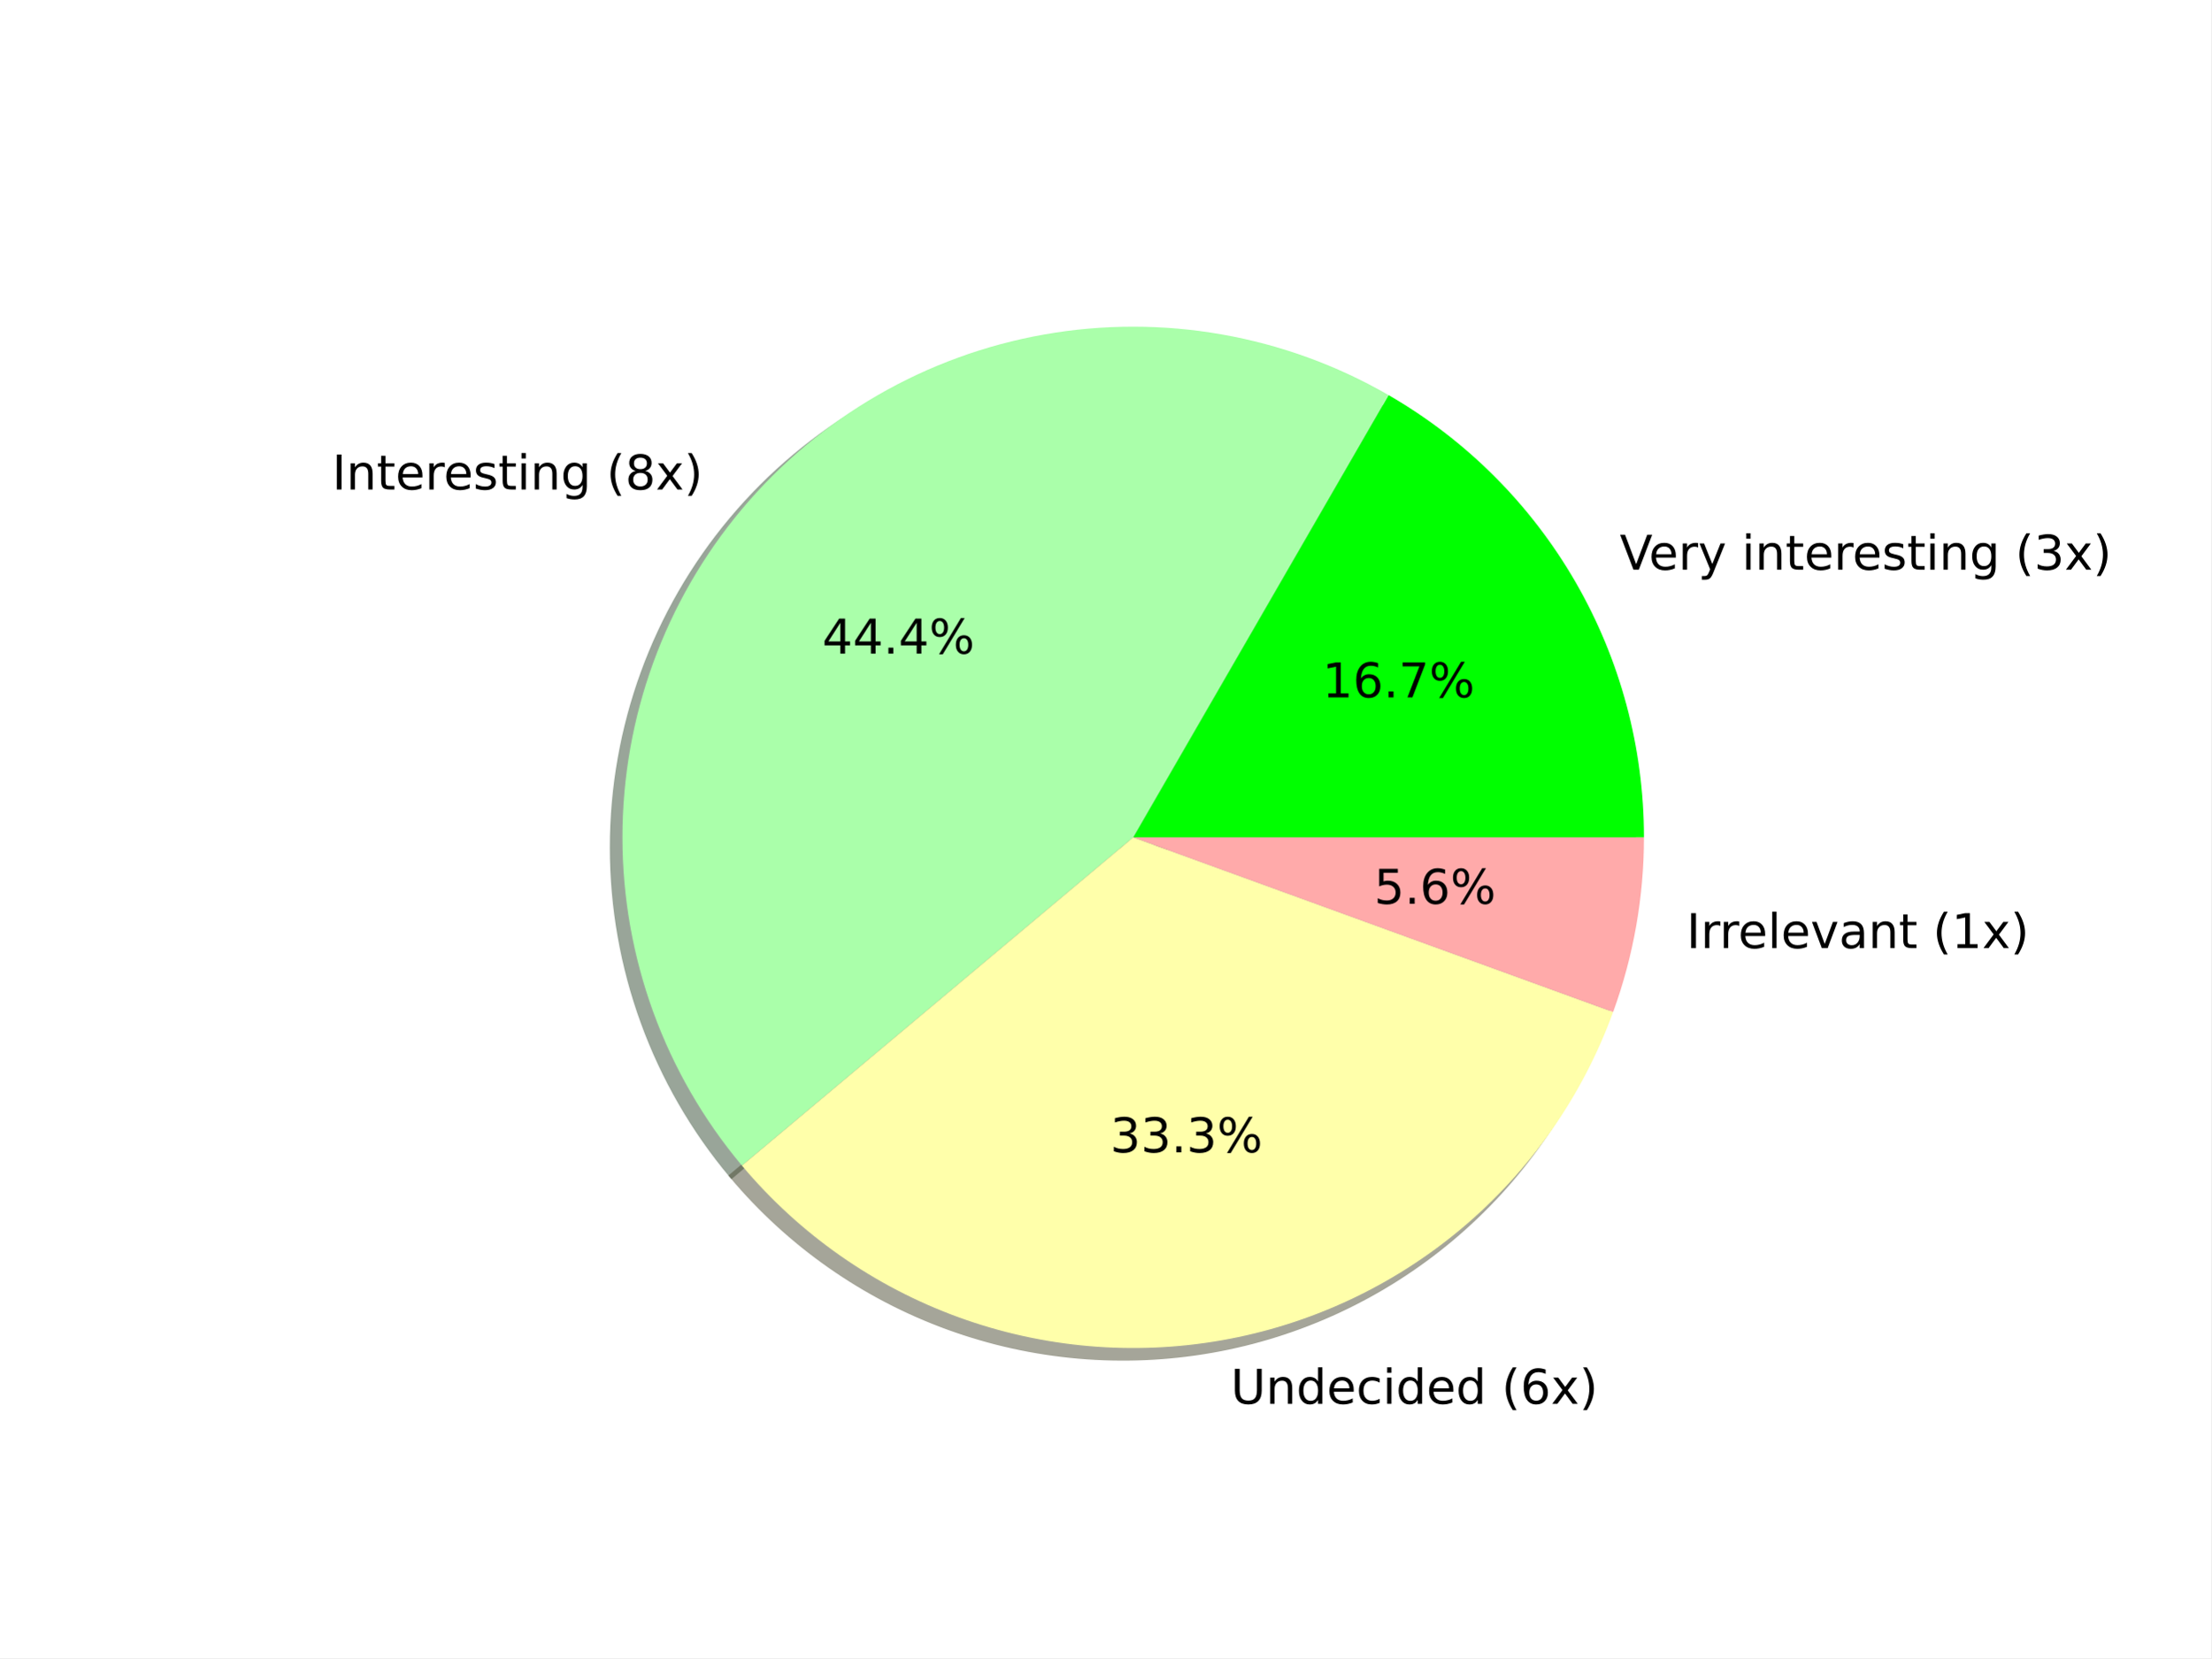
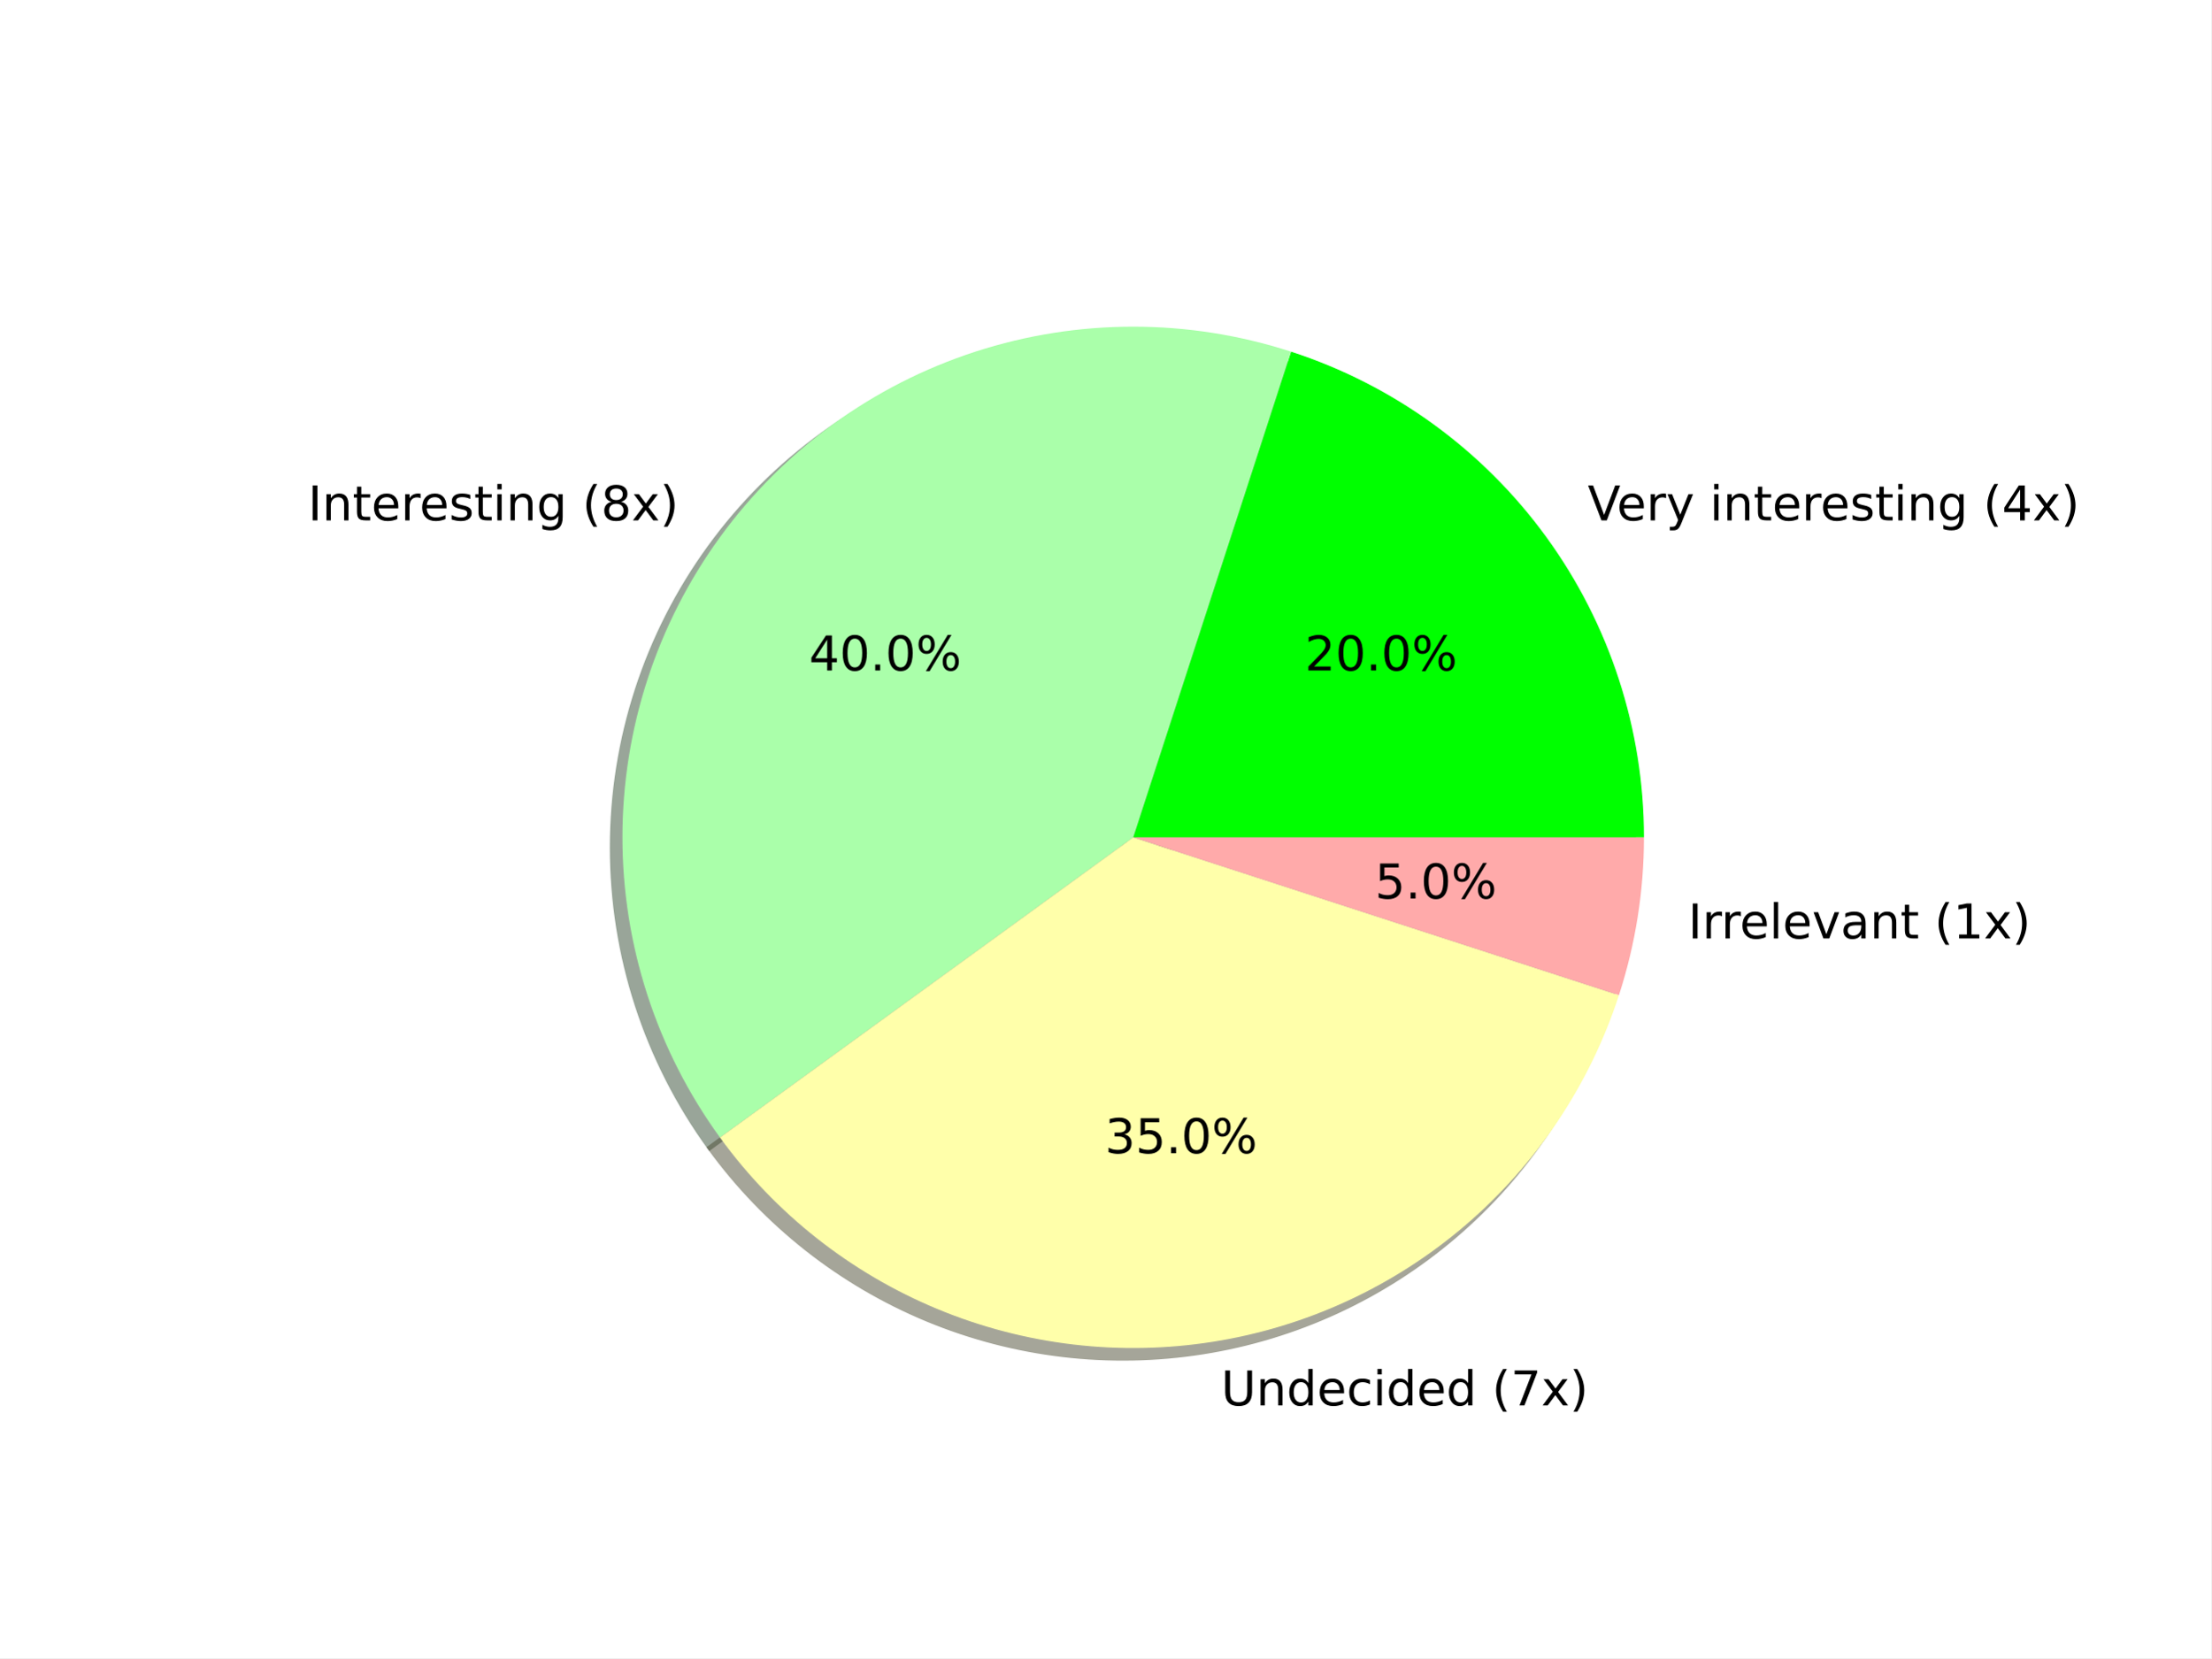
<svg xmlns="http://www.w3.org/2000/svg" xmlns:xlink="http://www.w3.org/1999/xlink" width="460.8pt" height="345.6pt" viewBox="0 0 460.8 345.6" version="1.1">
  <defs>
    <style type="text/css">*{stroke-linejoin: round; stroke-linecap: butt}</style>
  </defs>
  <g id="figure_1">
    <g id="patch_1">
      <path d="M 0 345.6  L 460.8 345.6  L 460.8 0  L 0 0  z " style="fill: #ffffff" />
    </g>
    <g id="axes_1">
      <g id="patch_2">
-         <path d="M 340.476 176.657  C 340.476 157.973 335.557 139.615 326.215 123.434  C 316.873 107.254 303.434 93.815 287.254 84.473  L 234.031 176.657  L 340.476 176.657  z " style="fill: #004c00; opacity: 0.5; stroke: #004c00; stroke-linejoin: miter" />
+         <path d="M 340.476 176.657  C 340.476 154.181 333.357 132.273 320.147 114.09  C 306.936 95.907 288.3 82.367 266.924 75.422  L 234.031 176.657  L 340.476 176.657  z " style="fill: #004c00; opacity: 0.5; stroke: #004c00; stroke-linejoin: miter" />
      </g>
      <g id="patch_3">
-         <path d="M 287.254 84.473  C 265.586 71.963 240.187 67.485 215.547 71.829  C 190.908 76.174 168.572 89.069 152.49 108.236  C 136.407 127.402 127.586 151.637 127.586 176.657  C 127.586 201.676 136.407 225.912 152.49 245.078  L 234.031 176.657  L 287.254 84.473  z " style="fill: #334c33; opacity: 0.5; stroke: #334c33; stroke-linejoin: miter" />
+         <path d="M 266.924 75.422  C 245.549 68.477 222.513 68.477 201.138 75.422  C 179.762 82.367 161.126 95.907 147.915 114.09  C 134.705 132.273 127.586 154.181 127.586 176.657  C 127.586 199.132 134.705 221.041 147.915 239.224  L 234.031 176.657  L 266.924 75.422  z " style="fill: #334c33; opacity: 0.5; stroke: #334c33; stroke-linejoin: miter" />
      </g>
      <g id="patch_4">
-         <path d="M 152.49 245.078  C 164.499 259.391 180.068 270.292 197.625 276.682  C 215.182 283.072 234.115 284.729 252.515 281.485  C 270.915 278.24 288.14 270.208 302.453 258.198  C 316.765 246.189 327.666 230.62 334.057 213.063  L 234.031 176.657  L 152.49 245.078  z " style="fill: #4c4c33; opacity: 0.5; stroke: #4c4c33; stroke-linejoin: miter" />
+         <path d="M 147.915 239.224  C 159.453 255.104 175.162 267.487 193.296 274.999  C 211.431 282.511 231.295 284.862 250.683 281.791  C 270.07 278.721 288.235 270.346 303.161 257.598  C 318.087 244.85 329.2 228.218 335.266 209.55  L 234.031 176.657  L 147.915 239.224  z " style="fill: #4c4c33; opacity: 0.5; stroke: #4c4c33; stroke-linejoin: miter" />
      </g>
      <g id="patch_5">
-         <path d="M 334.057 213.063  C 336.176 207.24 337.783 201.243 338.859 195.141  C 339.935 189.038 340.476 182.854 340.476 176.657  L 234.031 176.657  L 334.057 213.063  z " style="fill: #4c3333; opacity: 0.5; stroke: #4c3333; stroke-linejoin: miter" />
+         <path d="M 335.266 209.55  C 336.989 204.247 338.293 198.816 339.165 193.309  C 340.038 187.801 340.476 182.233 340.476 176.657  L 234.031 176.657  L 335.266 209.55  z " style="fill: #4c3333; opacity: 0.5; stroke: #4c3333; stroke-linejoin: miter" />
      </g>
      <g id="patch_6">
-         <path d="M 342.605 174.528  C 342.605 155.844 337.686 137.486 328.344 121.306  C 319.002 105.125 305.563 91.686 289.382 82.344  L 236.16 174.528  L 342.605 174.528  z " style="fill: #00ff00" />
+         <path d="M 342.605 174.528  C 342.605 152.053 335.486 130.144 322.276 111.961  C 309.065 93.778 290.429 80.238 269.053 73.293  L 236.16 174.528  L 342.605 174.528  z " style="fill: #00ff00" />
      </g>
      <g id="patch_7">
-         <path d="M 289.382 82.344  C 267.715 69.834 242.315 65.356 217.676 69.7  C 193.037 74.045 170.701 86.941 154.619 106.107  C 138.536 125.273 129.715 149.509 129.715 174.528  C 129.715 199.548 138.536 223.783 154.619 242.949  L 236.16 174.528  L 289.382 82.344  z " style="fill: #aaffaa" />
+         <path d="M 269.053 73.293  C 247.678 66.348 224.642 66.348 203.267 73.293  C 181.891 80.238 163.255 93.778 150.044 111.961  C 136.834 130.144 129.715 152.053 129.715 174.528  C 129.715 197.003 136.834 218.912 150.044 237.095  L 236.16 174.528  L 269.053 73.293  z " style="fill: #aaffaa" />
      </g>
      <g id="patch_8">
-         <path d="M 154.619 242.949  C 166.628 257.262 182.197 268.163 199.754 274.553  C 217.311 280.944 236.244 282.6 254.644 279.356  C 273.044 276.111 290.269 268.079 304.581 256.069  C 318.894 244.06 329.795 228.491 336.185 210.934  L 236.16 174.528  L 154.619 242.949  z " style="fill: #ffffaa" />
+         <path d="M 150.044 237.095  C 161.582 252.975 177.29 265.358 195.425 272.87  C 213.56 280.382 233.424 282.733 252.812 279.662  C 272.199 276.592 290.364 268.217 305.29 255.469  C 320.216 242.721 331.329 226.09 337.395 207.421  L 236.16 174.528  L 150.044 237.095  z " style="fill: #ffffaa" />
      </g>
      <g id="patch_9">
-         <path d="M 336.185 210.934  C 338.305 205.111 339.912 199.114 340.988 193.012  C 342.064 186.909 342.605 180.725 342.605 174.528  L 236.16 174.528  L 336.185 210.934  z " style="fill: #ffaaaa" />
+         <path d="M 337.395 207.421  C 339.118 202.118 340.422 196.687 341.294 191.18  C 342.167 185.672 342.605 180.104 342.605 174.528  L 236.16 174.528  L 337.395 207.421  z " style="fill: #ffaaaa" />
      </g>
      <g id="matplotlib.axis_1" />
      <g id="matplotlib.axis_2" />
      <g id="text_1">
-         <g transform="translate(337.5623 118.7427)scale(0.1 -0.1)">
+         <g transform="translate(330.8872 108.464)scale(0.1 -0.1)">
          <defs>
            <path id="DejaVuSans-56" d="M 1831 0  L 50 4666  L 709 4666  L 2188 738  L 3669 4666  L 4325 4666  L 2547 0  L 1831 0  z " transform="scale(0.015625)" />
            <path id="DejaVuSans-65" d="M 3597 1894  L 3597 1613  L 953 1613  Q 991 1019 1311 708  Q 1631 397 2203 397  Q 2534 397 2845 478  Q 3156 559 3463 722  L 3463 178  Q 3153 47 2828 -22  Q 2503 -91 2169 -91  Q 1331 -91 842 396  Q 353 884 353 1716  Q 353 2575 817 3079  Q 1281 3584 2069 3584  Q 2775 3584 3186 3129  Q 3597 2675 3597 1894  z M 3022 2063  Q 3016 2534 2758 2815  Q 2500 3097 2075 3097  Q 1594 3097 1305 2825  Q 1016 2553 972 2059  L 3022 2063  z " transform="scale(0.015625)" />
            <path id="DejaVuSans-72" d="M 2631 2963  Q 2534 3019 2420 3045  Q 2306 3072 2169 3072  Q 1681 3072 1420 2755  Q 1159 2438 1159 1844  L 1159 0  L 581 0  L 581 3500  L 1159 3500  L 1159 2956  Q 1341 3275 1631 3429  Q 1922 3584 2338 3584  Q 2397 3584 2469 3576  Q 2541 3569 2628 3553  L 2631 2963  z " transform="scale(0.015625)" />
            <path id="DejaVuSans-79" d="M 2059 -325  Q 1816 -950 1584 -1140  Q 1353 -1331 966 -1331  L 506 -1331  L 506 -850  L 844 -850  Q 1081 -850 1212 -737  Q 1344 -625 1503 -206  L 1606 56  L 191 3500  L 800 3500  L 1894 763  L 2988 3500  L 3597 3500  L 2059 -325  z " transform="scale(0.015625)" />
            <path id="DejaVuSans-20" transform="scale(0.015625)" />
            <path id="DejaVuSans-69" d="M 603 3500  L 1178 3500  L 1178 0  L 603 0  L 603 3500  z M 603 4863  L 1178 4863  L 1178 4134  L 603 4134  L 603 4863  z " transform="scale(0.015625)" />
            <path id="DejaVuSans-6e" d="M 3513 2113  L 3513 0  L 2938 0  L 2938 2094  Q 2938 2591 2744 2837  Q 2550 3084 2163 3084  Q 1697 3084 1428 2787  Q 1159 2491 1159 1978  L 1159 0  L 581 0  L 581 3500  L 1159 3500  L 1159 2956  Q 1366 3272 1645 3428  Q 1925 3584 2291 3584  Q 2894 3584 3203 3211  Q 3513 2838 3513 2113  z " transform="scale(0.015625)" />
            <path id="DejaVuSans-74" d="M 1172 4494  L 1172 3500  L 2356 3500  L 2356 3053  L 1172 3053  L 1172 1153  Q 1172 725 1289 603  Q 1406 481 1766 481  L 2356 481  L 2356 0  L 1766 0  Q 1100 0 847 248  Q 594 497 594 1153  L 594 3053  L 172 3053  L 172 3500  L 594 3500  L 594 4494  L 1172 4494  z " transform="scale(0.015625)" />
            <path id="DejaVuSans-73" d="M 2834 3397  L 2834 2853  Q 2591 2978 2328 3040  Q 2066 3103 1784 3103  Q 1356 3103 1142 2972  Q 928 2841 928 2578  Q 928 2378 1081 2264  Q 1234 2150 1697 2047  L 1894 2003  Q 2506 1872 2764 1633  Q 3022 1394 3022 966  Q 3022 478 2636 193  Q 2250 -91 1575 -91  Q 1294 -91 989 -36  Q 684 19 347 128  L 347 722  Q 666 556 975 473  Q 1284 391 1588 391  Q 1994 391 2212 530  Q 2431 669 2431 922  Q 2431 1156 2273 1281  Q 2116 1406 1581 1522  L 1381 1569  Q 847 1681 609 1914  Q 372 2147 372 2553  Q 372 3047 722 3315  Q 1072 3584 1716 3584  Q 2034 3584 2315 3537  Q 2597 3491 2834 3397  z " transform="scale(0.015625)" />
            <path id="DejaVuSans-67" d="M 2906 1791  Q 2906 2416 2648 2759  Q 2391 3103 1925 3103  Q 1463 3103 1205 2759  Q 947 2416 947 1791  Q 947 1169 1205 825  Q 1463 481 1925 481  Q 2391 481 2648 825  Q 2906 1169 2906 1791  z M 3481 434  Q 3481 -459 3084 -895  Q 2688 -1331 1869 -1331  Q 1566 -1331 1297 -1286  Q 1028 -1241 775 -1147  L 775 -588  Q 1028 -725 1275 -790  Q 1522 -856 1778 -856  Q 2344 -856 2625 -561  Q 2906 -266 2906 331  L 2906 616  Q 2728 306 2450 153  Q 2172 0 1784 0  Q 1141 0 747 490  Q 353 981 353 1791  Q 353 2603 747 3093  Q 1141 3584 1784 3584  Q 2172 3584 2450 3431  Q 2728 3278 2906 2969  L 2906 3500  L 3481 3500  L 3481 434  z " transform="scale(0.015625)" />
            <path id="DejaVuSans-28" d="M 1984 4856  Q 1566 4138 1362 3434  Q 1159 2731 1159 2009  Q 1159 1288 1364 580  Q 1569 -128 1984 -844  L 1484 -844  Q 1016 -109 783 600  Q 550 1309 550 2009  Q 550 2706 781 3412  Q 1013 4119 1484 4856  L 1984 4856  z " transform="scale(0.015625)" />
-             <path id="DejaVuSans-33" d="M 2597 2516  Q 3050 2419 3304 2112  Q 3559 1806 3559 1356  Q 3559 666 3084 287  Q 2609 -91 1734 -91  Q 1441 -91 1130 -33  Q 819 25 488 141  L 488 750  Q 750 597 1062 519  Q 1375 441 1716 441  Q 2309 441 2620 675  Q 2931 909 2931 1356  Q 2931 1769 2642 2001  Q 2353 2234 1838 2234  L 1294 2234  L 1294 2753  L 1863 2753  Q 2328 2753 2575 2939  Q 2822 3125 2822 3475  Q 2822 3834 2567 4026  Q 2313 4219 1838 4219  Q 1578 4219 1281 4162  Q 984 4106 628 3988  L 628 4550  Q 988 4650 1302 4700  Q 1616 4750 1894 4750  Q 2613 4750 3031 4423  Q 3450 4097 3450 3541  Q 3450 3153 3228 2886  Q 3006 2619 2597 2516  z " transform="scale(0.015625)" />
+             <path id="DejaVuSans-34" d="M 2419 4116  L 825 1625  L 2419 1625  L 2419 4116  z M 2253 4666  L 3047 4666  L 3047 1625  L 3713 1625  L 3713 1100  L 3047 1100  L 3047 0  L 2419 0  L 2419 1100  L 313 1100  L 313 1709  L 2253 4666  z " transform="scale(0.015625)" />
            <path id="DejaVuSans-78" d="M 3513 3500  L 2247 1797  L 3578 0  L 2900 0  L 1881 1375  L 863 0  L 184 0  L 1544 1831  L 300 3500  L 978 3500  L 1906 2253  L 2834 3500  L 3513 3500  z " transform="scale(0.015625)" />
            <path id="DejaVuSans-29" d="M 513 4856  L 1013 4856  Q 1481 4119 1714 3412  Q 1947 2706 1947 2009  Q 1947 1309 1714 600  Q 1481 -109 1013 -844  L 513 -844  Q 928 -128 1133 580  Q 1338 1288 1338 2009  Q 1338 2731 1133 3434  Q 928 4138 513 4856  z " transform="scale(0.015625)" />
          </defs>
          <use xlink:href="#DejaVuSans-56" />
          <use xlink:href="#DejaVuSans-65" x="60.658" />
          <use xlink:href="#DejaVuSans-72" x="122.182" />
          <use xlink:href="#DejaVuSans-79" x="163.295" />
          <use xlink:href="#DejaVuSans-20" x="222.475" />
          <use xlink:href="#DejaVuSans-69" x="254.262" />
          <use xlink:href="#DejaVuSans-6e" x="282.045" />
          <use xlink:href="#DejaVuSans-74" x="345.424" />
          <use xlink:href="#DejaVuSans-65" x="384.633" />
          <use xlink:href="#DejaVuSans-72" x="446.156" />
          <use xlink:href="#DejaVuSans-65" x="485.02" />
          <use xlink:href="#DejaVuSans-73" x="546.543" />
          <use xlink:href="#DejaVuSans-74" x="598.643" />
          <use xlink:href="#DejaVuSans-69" x="637.852" />
          <use xlink:href="#DejaVuSans-6e" x="665.635" />
          <use xlink:href="#DejaVuSans-67" x="729.014" />
          <use xlink:href="#DejaVuSans-20" x="792.49" />
          <use xlink:href="#DejaVuSans-28" x="824.277" />
-           <use xlink:href="#DejaVuSans-33" x="863.291" />
+           <use xlink:href="#DejaVuSans-34" x="863.291" />
          <use xlink:href="#DejaVuSans-78" x="926.914" />
          <use xlink:href="#DejaVuSans-29" x="986.094" />
        </g>
      </g>
      <g id="text_2">
-         <g transform="translate(275.5867 145.3539)scale(0.1 -0.1)">
+         <g transform="translate(271.9458 139.7474)scale(0.1 -0.1)">
          <defs>
-             <path id="DejaVuSans-31" d="M 794 531  L 1825 531  L 1825 4091  L 703 3866  L 703 4441  L 1819 4666  L 2450 4666  L 2450 531  L 3481 531  L 3481 0  L 794 0  L 794 531  z " transform="scale(0.015625)" />
-             <path id="DejaVuSans-36" d="M 2113 2584  Q 1688 2584 1439 2293  Q 1191 2003 1191 1497  Q 1191 994 1439 701  Q 1688 409 2113 409  Q 2538 409 2786 701  Q 3034 994 3034 1497  Q 3034 2003 2786 2293  Q 2538 2584 2113 2584  z M 3366 4563  L 3366 3988  Q 3128 4100 2886 4159  Q 2644 4219 2406 4219  Q 1781 4219 1451 3797  Q 1122 3375 1075 2522  Q 1259 2794 1537 2939  Q 1816 3084 2150 3084  Q 2853 3084 3261 2657  Q 3669 2231 3669 1497  Q 3669 778 3244 343  Q 2819 -91 2113 -91  Q 1303 -91 875 529  Q 447 1150 447 2328  Q 447 3434 972 4092  Q 1497 4750 2381 4750  Q 2619 4750 2861 4703  Q 3103 4656 3366 4563  z " transform="scale(0.015625)" />
+             <path id="DejaVuSans-32" d="M 1228 531  L 3431 531  L 3431 0  L 469 0  L 469 531  Q 828 903 1448 1529  Q 2069 2156 2228 2338  Q 2531 2678 2651 2914  Q 2772 3150 2772 3378  Q 2772 3750 2511 3984  Q 2250 4219 1831 4219  Q 1534 4219 1204 4116  Q 875 4013 500 3803  L 500 4441  Q 881 4594 1212 4672  Q 1544 4750 1819 4750  Q 2544 4750 2975 4387  Q 3406 4025 3406 3419  Q 3406 3131 3298 2873  Q 3191 2616 2906 2266  Q 2828 2175 2409 1742  Q 1991 1309 1228 531  z " transform="scale(0.015625)" />
+             <path id="DejaVuSans-30" d="M 2034 4250  Q 1547 4250 1301 3770  Q 1056 3291 1056 2328  Q 1056 1369 1301 889  Q 1547 409 2034 409  Q 2525 409 2770 889  Q 3016 1369 3016 2328  Q 3016 3291 2770 3770  Q 2525 4250 2034 4250  z M 2034 4750  Q 2819 4750 3233 4129  Q 3647 3509 3647 2328  Q 3647 1150 3233 529  Q 2819 -91 2034 -91  Q 1250 -91 836 529  Q 422 1150 422 2328  Q 422 3509 836 4129  Q 1250 4750 2034 4750  z " transform="scale(0.015625)" />
            <path id="DejaVuSans-2e" d="M 684 794  L 1344 794  L 1344 0  L 684 0  L 684 794  z " transform="scale(0.015625)" />
-             <path id="DejaVuSans-37" d="M 525 4666  L 3525 4666  L 3525 4397  L 1831 0  L 1172 0  L 2766 4134  L 525 4134  L 525 4666  z " transform="scale(0.015625)" />
            <path id="DejaVuSans-25" d="M 4653 2053  Q 4381 2053 4226 1822  Q 4072 1591 4072 1178  Q 4072 772 4226 539  Q 4381 306 4653 306  Q 4919 306 5073 539  Q 5228 772 5228 1178  Q 5228 1588 5073 1820  Q 4919 2053 4653 2053  z M 4653 2450  Q 5147 2450 5437 2106  Q 5728 1763 5728 1178  Q 5728 594 5436 251  Q 5144 -91 4653 -91  Q 4153 -91 3862 251  Q 3572 594 3572 1178  Q 3572 1766 3864 2108  Q 4156 2450 4653 2450  z M 1428 4353  Q 1159 4353 1004 4120  Q 850 3888 850 3481  Q 850 3069 1003 2837  Q 1156 2606 1428 2606  Q 1700 2606 1854 2837  Q 2009 3069 2009 3481  Q 2009 3884 1853 4118  Q 1697 4353 1428 4353  z M 4250 4750  L 4750 4750  L 1831 -91  L 1331 -91  L 4250 4750  z M 1428 4750  Q 1922 4750 2215 4408  Q 2509 4066 2509 3481  Q 2509 2891 2217 2550  Q 1925 2209 1428 2209  Q 931 2209 642 2551  Q 353 2894 353 3481  Q 353 4063 643 4406  Q 934 4750 1428 4750  z " transform="scale(0.015625)" />
          </defs>
-           <use xlink:href="#DejaVuSans-31" />
-           <use xlink:href="#DejaVuSans-36" x="63.623" />
+           <use xlink:href="#DejaVuSans-32" />
+           <use xlink:href="#DejaVuSans-30" x="63.623" />
          <use xlink:href="#DejaVuSans-2e" x="127.246" />
-           <use xlink:href="#DejaVuSans-37" x="159.033" />
+           <use xlink:href="#DejaVuSans-30" x="159.033" />
          <use xlink:href="#DejaVuSans-25" x="222.656" />
        </g>
      </g>
      <g id="text_3">
-         <g transform="translate(69.20816 102.0238)scale(0.1 -0.1)">
+         <g transform="translate(64.17653 108.464)scale(0.1 -0.1)">
          <defs>
            <path id="DejaVuSans-49" d="M 628 4666  L 1259 4666  L 1259 0  L 628 0  L 628 4666  z " transform="scale(0.015625)" />
            <path id="DejaVuSans-38" d="M 2034 2216  Q 1584 2216 1326 1975  Q 1069 1734 1069 1313  Q 1069 891 1326 650  Q 1584 409 2034 409  Q 2484 409 2743 651  Q 3003 894 3003 1313  Q 3003 1734 2745 1975  Q 2488 2216 2034 2216  z M 1403 2484  Q 997 2584 770 2862  Q 544 3141 544 3541  Q 544 4100 942 4425  Q 1341 4750 2034 4750  Q 2731 4750 3128 4425  Q 3525 4100 3525 3541  Q 3525 3141 3298 2862  Q 3072 2584 2669 2484  Q 3125 2378 3379 2068  Q 3634 1759 3634 1313  Q 3634 634 3220 271  Q 2806 -91 2034 -91  Q 1263 -91 848 271  Q 434 634 434 1313  Q 434 1759 690 2068  Q 947 2378 1403 2484  z M 1172 3481  Q 1172 3119 1398 2916  Q 1625 2713 2034 2713  Q 2441 2713 2670 2916  Q 2900 3119 2900 3481  Q 2900 3844 2670 4047  Q 2441 4250 2034 4250  Q 1625 4250 1398 4047  Q 1172 3844 1172 3481  z " transform="scale(0.015625)" />
          </defs>
          <use xlink:href="#DejaVuSans-49" />
          <use xlink:href="#DejaVuSans-6e" x="29.492" />
          <use xlink:href="#DejaVuSans-74" x="92.871" />
          <use xlink:href="#DejaVuSans-65" x="132.08" />
          <use xlink:href="#DejaVuSans-72" x="193.604" />
          <use xlink:href="#DejaVuSans-65" x="232.467" />
          <use xlink:href="#DejaVuSans-73" x="293.99" />
          <use xlink:href="#DejaVuSans-74" x="346.09" />
          <use xlink:href="#DejaVuSans-69" x="385.299" />
          <use xlink:href="#DejaVuSans-6e" x="413.082" />
          <use xlink:href="#DejaVuSans-67" x="476.461" />
          <use xlink:href="#DejaVuSans-20" x="539.938" />
          <use xlink:href="#DejaVuSans-28" x="571.725" />
          <use xlink:href="#DejaVuSans-38" x="610.738" />
          <use xlink:href="#DejaVuSans-78" x="674.361" />
          <use xlink:href="#DejaVuSans-29" x="733.541" />
        </g>
      </g>
      <g id="text_4">
-         <g transform="translate(171.3515 136.2345)scale(0.1 -0.1)">
-           <defs>
-             <path id="DejaVuSans-34" d="M 2419 4116  L 825 1625  L 2419 1625  L 2419 4116  z M 2253 4666  L 3047 4666  L 3047 1625  L 3713 1625  L 3713 1100  L 3047 1100  L 3047 0  L 2419 0  L 2419 1100  L 313 1100  L 313 1709  L 2253 4666  z " transform="scale(0.015625)" />
-           </defs>
+         <g transform="translate(168.607 139.7474)scale(0.1 -0.1)">
          <use xlink:href="#DejaVuSans-34" />
-           <use xlink:href="#DejaVuSans-34" x="63.623" />
+           <use xlink:href="#DejaVuSans-30" x="63.623" />
          <use xlink:href="#DejaVuSans-2e" x="127.246" />
-           <use xlink:href="#DejaVuSans-34" x="159.033" />
+           <use xlink:href="#DejaVuSans-30" x="159.033" />
          <use xlink:href="#DejaVuSans-25" x="222.656" />
        </g>
      </g>
      <g id="text_5">
-         <g transform="translate(256.4923 292.5978)scale(0.1 -0.1)">
+         <g transform="translate(254.4768 292.9351)scale(0.1 -0.1)">
          <defs>
            <path id="DejaVuSans-55" d="M 556 4666  L 1191 4666  L 1191 1831  Q 1191 1081 1462 751  Q 1734 422 2344 422  Q 2950 422 3222 751  Q 3494 1081 3494 1831  L 3494 4666  L 4128 4666  L 4128 1753  Q 4128 841 3676 375  Q 3225 -91 2344 -91  Q 1459 -91 1007 375  Q 556 841 556 1753  L 556 4666  z " transform="scale(0.015625)" />
            <path id="DejaVuSans-64" d="M 2906 2969  L 2906 4863  L 3481 4863  L 3481 0  L 2906 0  L 2906 525  Q 2725 213 2448 61  Q 2172 -91 1784 -91  Q 1150 -91 751 415  Q 353 922 353 1747  Q 353 2572 751 3078  Q 1150 3584 1784 3584  Q 2172 3584 2448 3432  Q 2725 3281 2906 2969  z M 947 1747  Q 947 1113 1208 752  Q 1469 391 1925 391  Q 2381 391 2643 752  Q 2906 1113 2906 1747  Q 2906 2381 2643 2742  Q 2381 3103 1925 3103  Q 1469 3103 1208 2742  Q 947 2381 947 1747  z " transform="scale(0.015625)" />
            <path id="DejaVuSans-63" d="M 3122 3366  L 3122 2828  Q 2878 2963 2633 3030  Q 2388 3097 2138 3097  Q 1578 3097 1268 2742  Q 959 2388 959 1747  Q 959 1106 1268 751  Q 1578 397 2138 397  Q 2388 397 2633 464  Q 2878 531 3122 666  L 3122 134  Q 2881 22 2623 -34  Q 2366 -91 2075 -91  Q 1284 -91 818 406  Q 353 903 353 1747  Q 353 2603 823 3093  Q 1294 3584 2113 3584  Q 2378 3584 2631 3529  Q 2884 3475 3122 3366  z " transform="scale(0.015625)" />
+             <path id="DejaVuSans-37" d="M 525 4666  L 3525 4666  L 3525 4397  L 1831 0  L 1172 0  L 2766 4134  L 525 4134  L 525 4666  z " transform="scale(0.015625)" />
          </defs>
          <use xlink:href="#DejaVuSans-55" />
          <use xlink:href="#DejaVuSans-6e" x="73.193" />
          <use xlink:href="#DejaVuSans-64" x="136.572" />
          <use xlink:href="#DejaVuSans-65" x="200.049" />
          <use xlink:href="#DejaVuSans-63" x="261.572" />
          <use xlink:href="#DejaVuSans-69" x="316.553" />
          <use xlink:href="#DejaVuSans-64" x="344.336" />
          <use xlink:href="#DejaVuSans-65" x="407.812" />
          <use xlink:href="#DejaVuSans-64" x="469.336" />
          <use xlink:href="#DejaVuSans-20" x="532.812" />
          <use xlink:href="#DejaVuSans-28" x="564.6" />
-           <use xlink:href="#DejaVuSans-36" x="603.613" />
+           <use xlink:href="#DejaVuSans-37" x="603.613" />
          <use xlink:href="#DejaVuSans-78" x="667.236" />
          <use xlink:href="#DejaVuSans-29" x="726.416" />
        </g>
      </g>
      <g id="text_6">
-         <g transform="translate(231.3668 240.184)scale(0.1 -0.1)">
+         <g transform="translate(230.2674 240.3679)scale(0.1 -0.1)">
+           <defs>
+             <path id="DejaVuSans-33" d="M 2597 2516  Q 3050 2419 3304 2112  Q 3559 1806 3559 1356  Q 3559 666 3084 287  Q 2609 -91 1734 -91  Q 1441 -91 1130 -33  Q 819 25 488 141  L 488 750  Q 750 597 1062 519  Q 1375 441 1716 441  Q 2309 441 2620 675  Q 2931 909 2931 1356  Q 2931 1769 2642 2001  Q 2353 2234 1838 2234  L 1294 2234  L 1294 2753  L 1863 2753  Q 2328 2753 2575 2939  Q 2822 3125 2822 3475  Q 2822 3834 2567 4026  Q 2313 4219 1838 4219  Q 1578 4219 1281 4162  Q 984 4106 628 3988  L 628 4550  Q 988 4650 1302 4700  Q 1616 4750 1894 4750  Q 2613 4750 3031 4423  Q 3450 4097 3450 3541  Q 3450 3153 3228 2886  Q 3006 2619 2597 2516  z " transform="scale(0.015625)" />
+             <path id="DejaVuSans-35" d="M 691 4666  L 3169 4666  L 3169 4134  L 1269 4134  L 1269 2991  Q 1406 3038 1543 3061  Q 1681 3084 1819 3084  Q 2600 3084 3056 2656  Q 3513 2228 3513 1497  Q 3513 744 3044 326  Q 2575 -91 1722 -91  Q 1428 -91 1123 -41  Q 819 9 494 109  L 494 744  Q 775 591 1075 516  Q 1375 441 1709 441  Q 2250 441 2565 725  Q 2881 1009 2881 1497  Q 2881 1984 2565 2268  Q 2250 2553 1709 2553  Q 1456 2553 1204 2497  Q 953 2441 691 2322  L 691 4666  z " transform="scale(0.015625)" />
+           </defs>
          <use xlink:href="#DejaVuSans-33" />
-           <use xlink:href="#DejaVuSans-33" x="63.623" />
+           <use xlink:href="#DejaVuSans-35" x="63.623" />
          <use xlink:href="#DejaVuSans-2e" x="127.246" />
-           <use xlink:href="#DejaVuSans-33" x="159.033" />
+           <use xlink:href="#DejaVuSans-30" x="159.033" />
          <use xlink:href="#DejaVuSans-25" x="222.656" />
        </g>
      </g>
      <g id="text_7">
-         <g transform="translate(351.4704 197.6197)scale(0.1 -0.1)">
+         <g transform="translate(351.8077 195.6042)scale(0.1 -0.1)">
          <defs>
            <path id="DejaVuSans-6c" d="M 603 4863  L 1178 4863  L 1178 0  L 603 0  L 603 4863  z " transform="scale(0.015625)" />
            <path id="DejaVuSans-76" d="M 191 3500  L 800 3500  L 1894 563  L 2988 3500  L 3597 3500  L 2284 0  L 1503 0  L 191 3500  z " transform="scale(0.015625)" />
            <path id="DejaVuSans-61" d="M 2194 1759  Q 1497 1759 1228 1600  Q 959 1441 959 1056  Q 959 750 1161 570  Q 1363 391 1709 391  Q 2188 391 2477 730  Q 2766 1069 2766 1631  L 2766 1759  L 2194 1759  z M 3341 1997  L 3341 0  L 2766 0  L 2766 531  Q 2569 213 2275 61  Q 1981 -91 1556 -91  Q 1019 -91 701 211  Q 384 513 384 1019  Q 384 1609 779 1909  Q 1175 2209 1959 2209  L 2766 2209  L 2766 2266  Q 2766 2663 2505 2880  Q 2244 3097 1772 3097  Q 1472 3097 1187 3025  Q 903 2953 641 2809  L 641 3341  Q 956 3463 1253 3523  Q 1550 3584 1831 3584  Q 2591 3584 2966 3190  Q 3341 2797 3341 1997  z " transform="scale(0.015625)" />
+             <path id="DejaVuSans-31" d="M 794 531  L 1825 531  L 1825 4091  L 703 3866  L 703 4441  L 1819 4666  L 2450 4666  L 2450 531  L 3481 531  L 3481 0  L 794 0  L 794 531  z " transform="scale(0.015625)" />
          </defs>
          <use xlink:href="#DejaVuSans-49" />
          <use xlink:href="#DejaVuSans-72" x="29.492" />
          <use xlink:href="#DejaVuSans-72" x="68.855" />
          <use xlink:href="#DejaVuSans-65" x="107.719" />
          <use xlink:href="#DejaVuSans-6c" x="169.242" />
          <use xlink:href="#DejaVuSans-65" x="197.025" />
          <use xlink:href="#DejaVuSans-76" x="258.549" />
          <use xlink:href="#DejaVuSans-61" x="317.729" />
          <use xlink:href="#DejaVuSans-6e" x="379.008" />
          <use xlink:href="#DejaVuSans-74" x="442.387" />
          <use xlink:href="#DejaVuSans-20" x="481.596" />
          <use xlink:href="#DejaVuSans-28" x="513.383" />
          <use xlink:href="#DejaVuSans-31" x="552.396" />
          <use xlink:href="#DejaVuSans-78" x="616.02" />
          <use xlink:href="#DejaVuSans-29" x="675.199" />
        </g>
      </g>
      <g id="text_8">
-         <g transform="translate(286.3543 188.3777)scale(0.1 -0.1)">
-           <defs>
-             <path id="DejaVuSans-35" d="M 691 4666  L 3169 4666  L 3169 4134  L 1269 4134  L 1269 2991  Q 1406 3038 1543 3061  Q 1681 3084 1819 3084  Q 2600 3084 3056 2656  Q 3513 2228 3513 1497  Q 3513 744 3044 326  Q 2575 -91 1722 -91  Q 1428 -91 1123 -41  Q 819 9 494 109  L 494 744  Q 775 591 1075 516  Q 1375 441 1709 441  Q 2250 441 2565 725  Q 2881 1009 2881 1497  Q 2881 1984 2565 2268  Q 2250 2553 1709 2553  Q 1456 2553 1204 2497  Q 953 2441 691 2322  L 691 4666  z " transform="scale(0.015625)" />
-           </defs>
+         <g transform="translate(286.5382 187.2784)scale(0.1 -0.1)">
          <use xlink:href="#DejaVuSans-35" />
          <use xlink:href="#DejaVuSans-2e" x="63.623" />
-           <use xlink:href="#DejaVuSans-36" x="95.41" />
+           <use xlink:href="#DejaVuSans-30" x="95.41" />
          <use xlink:href="#DejaVuSans-25" x="159.033" />
        </g>
      </g>
    </g>
  </g>
</svg>
